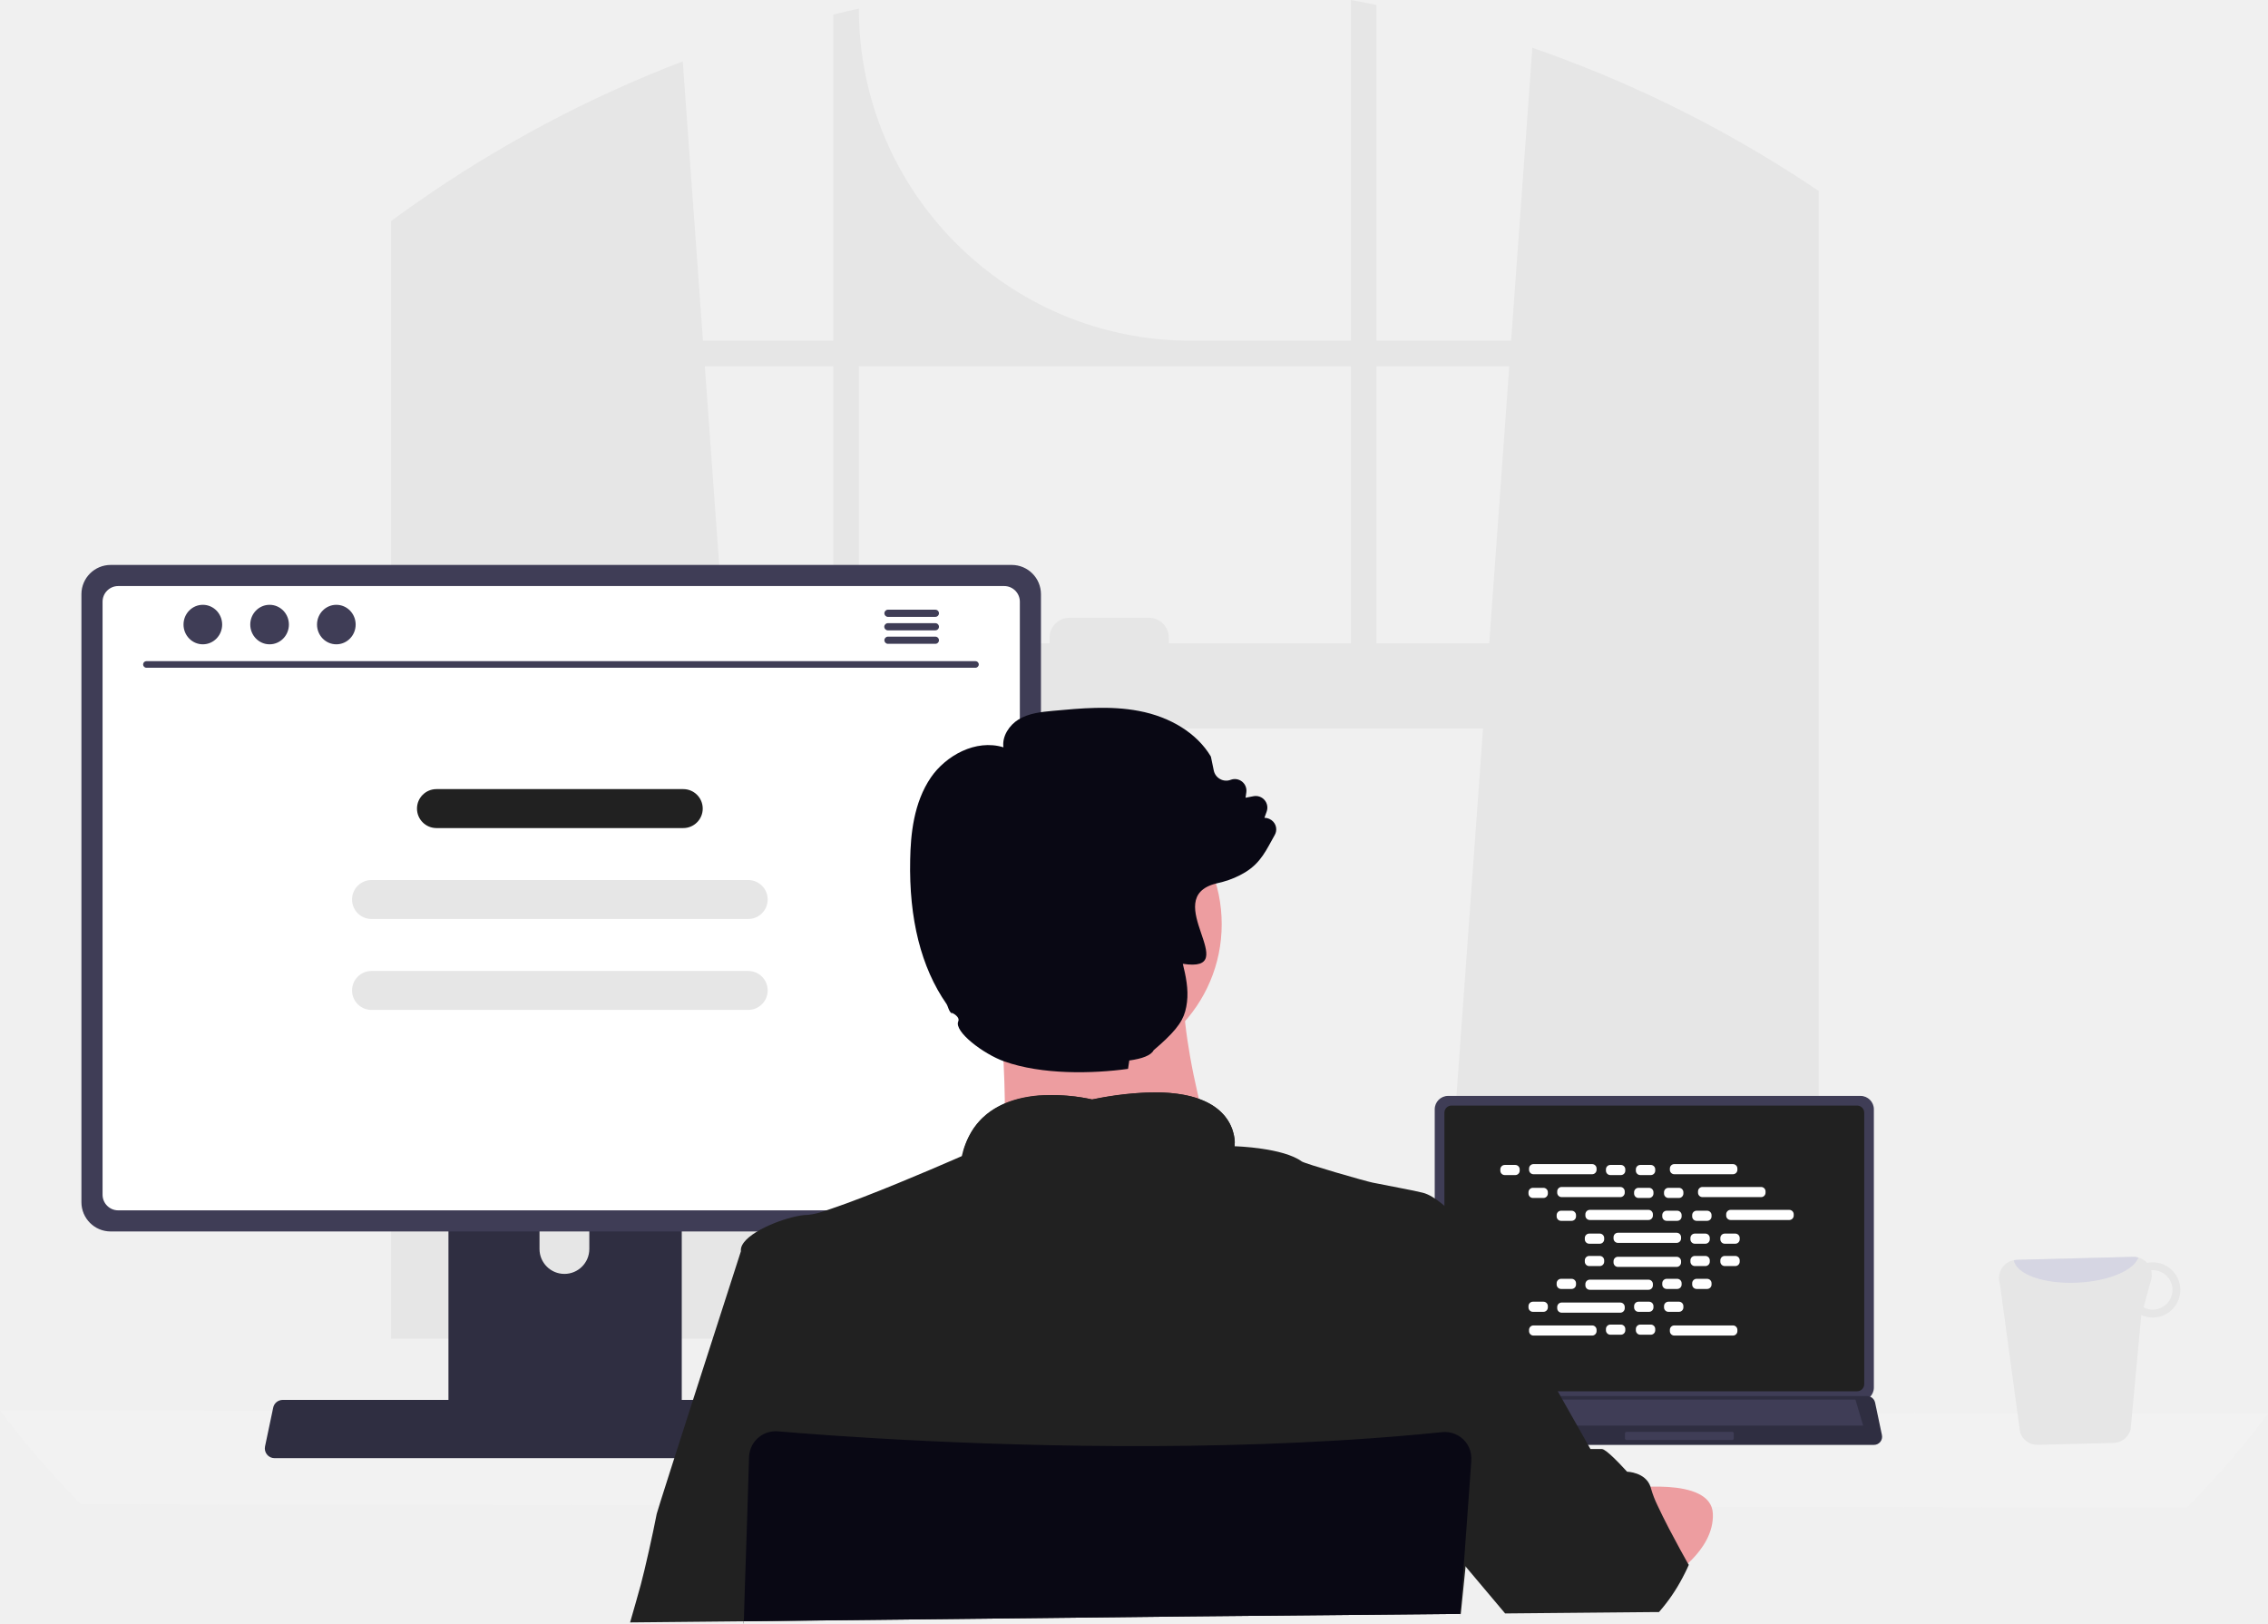
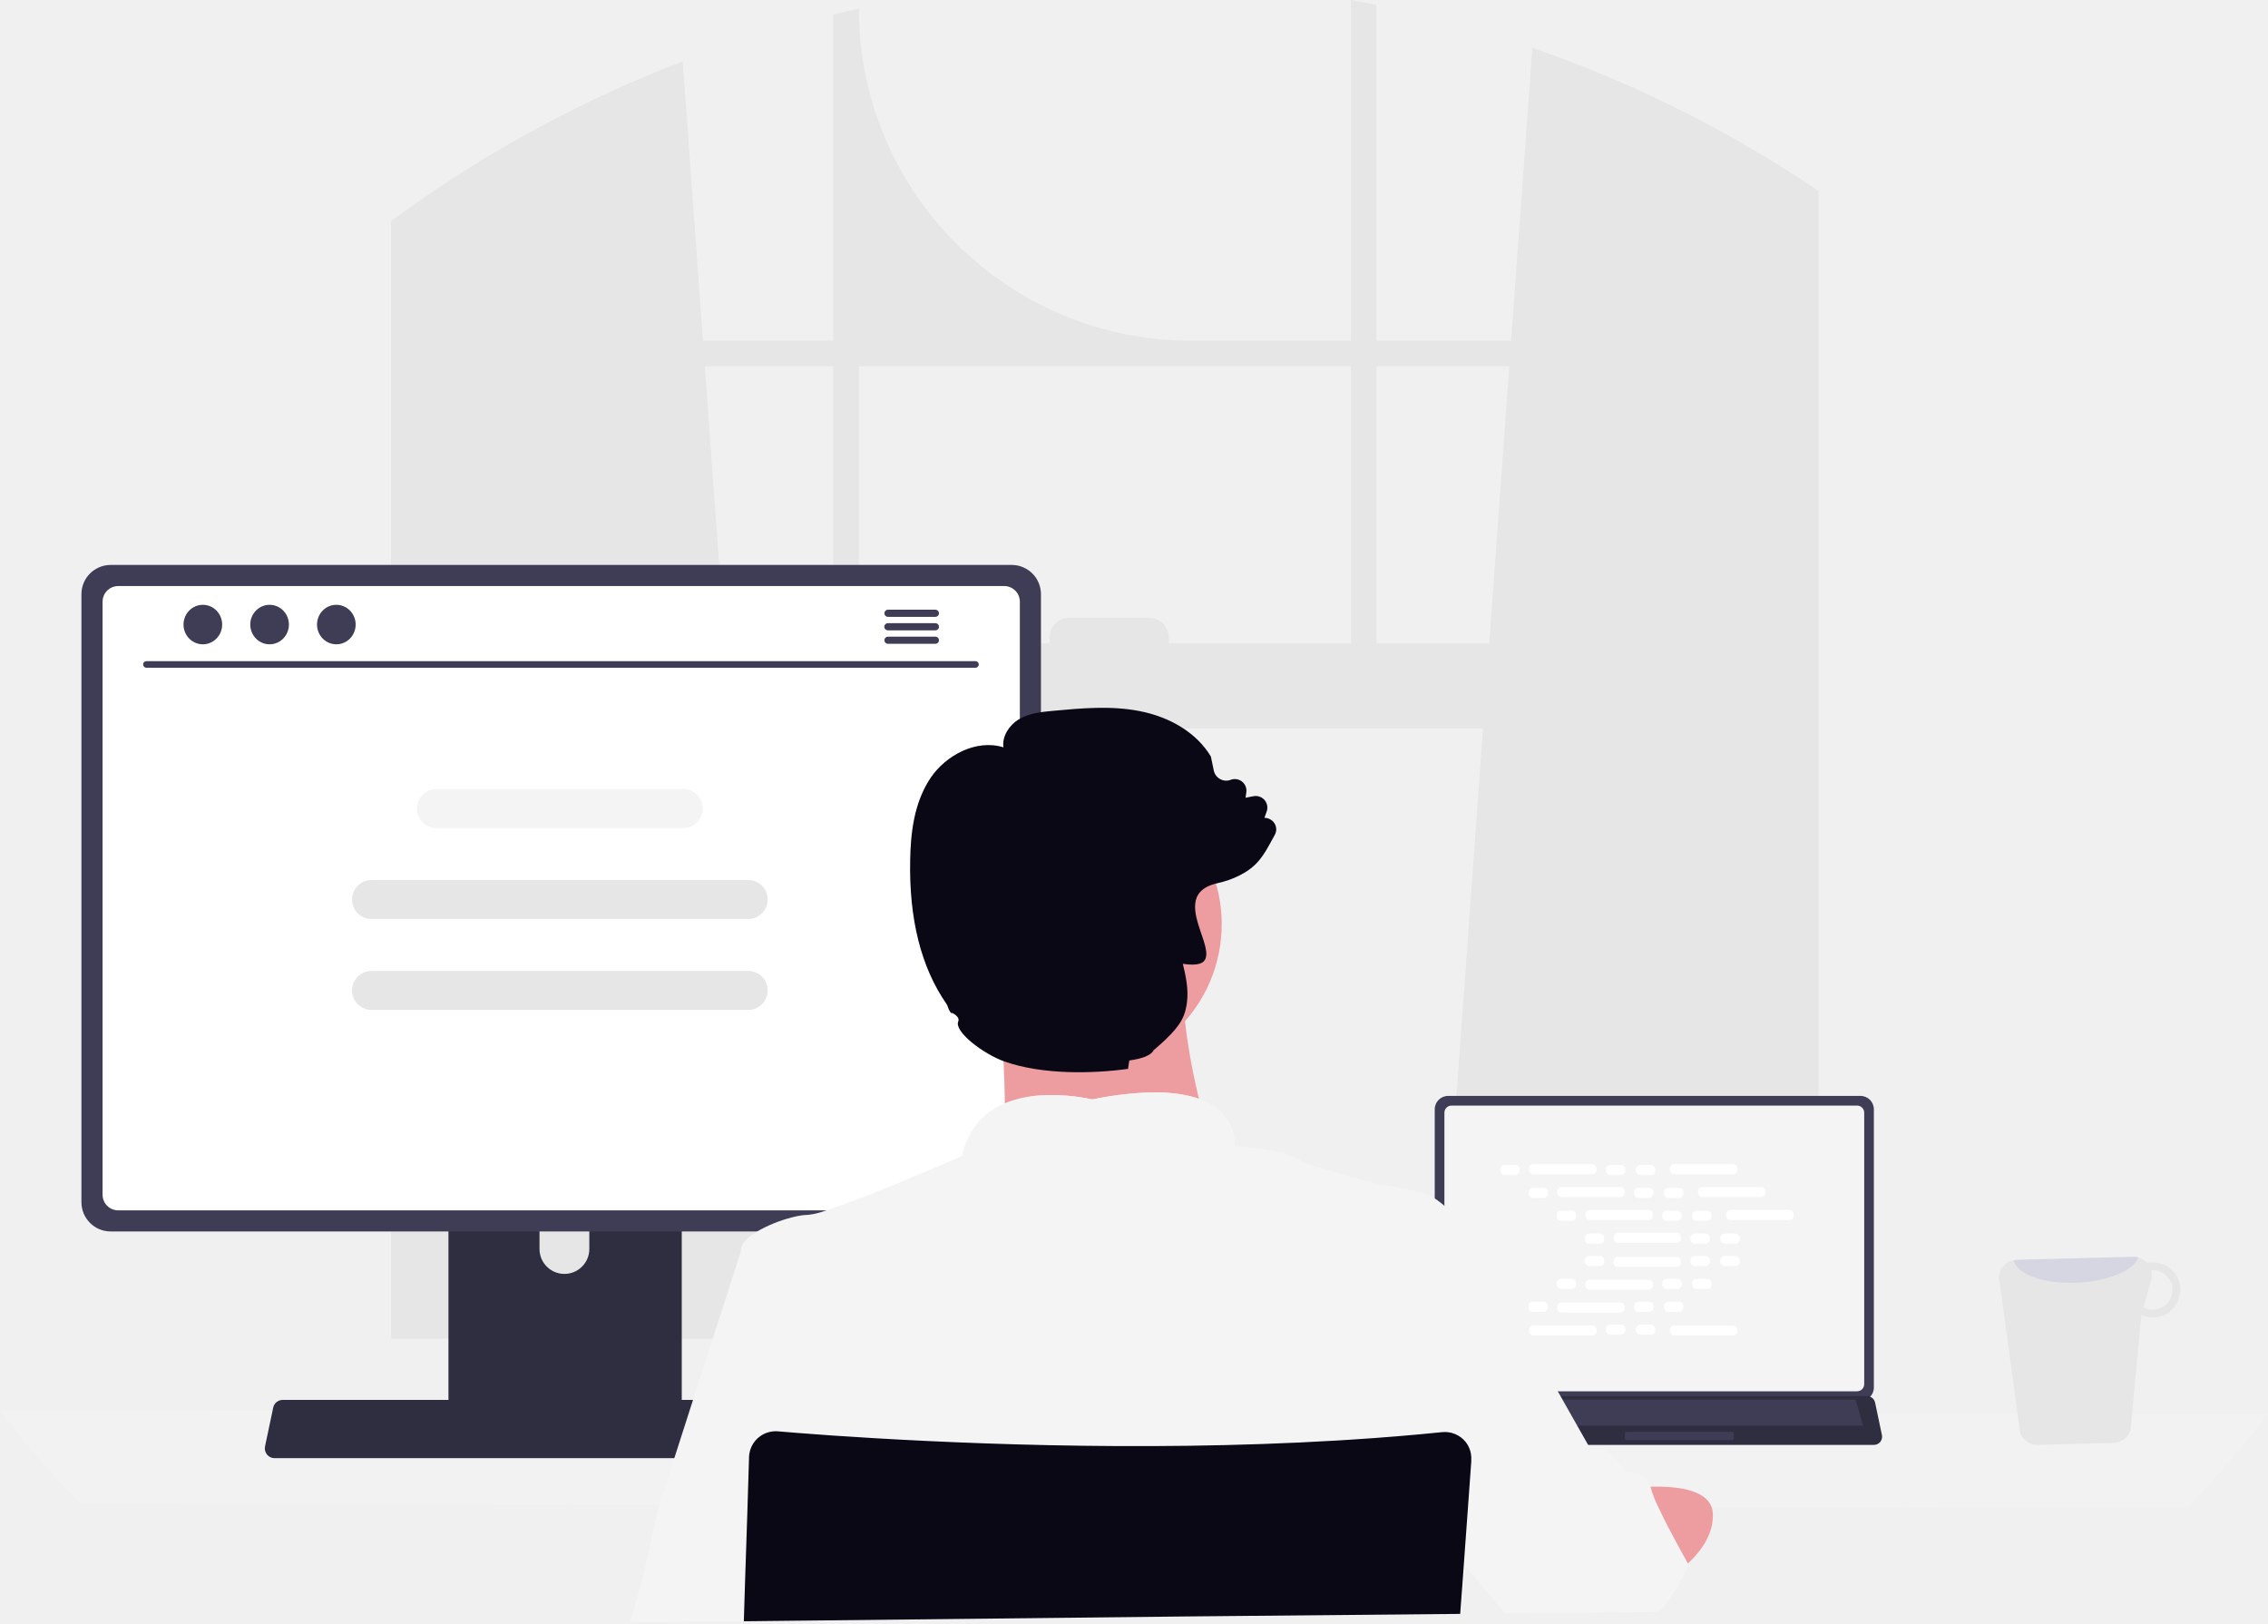
<svg xmlns="http://www.w3.org/2000/svg" width="800" height="572.62" viewBox="0 0 800 572.62" role="img" artist="Katerina Limpitsouni" source="https://undraw.co/">
  <g transform="translate(-28.583 -435)">
    <path d="M878.163,227.233c-1-.664-2-1.294-3-1.936a435.517,435.517,0,0,0-91.985-44.589l-7.491,103.335H728.2V165.624c-2.989-.618-6-1.2-9.014-1.752V284.043H662.753A117.137,117.137,0,0,1,545.616,166.906h0c-3.024.653-6.025,1.352-9.026,2.1V284.043H490.627l-7.136-98.536a436.225,436.225,0,0,0-93.851,49.858c-.5.344-1.008.7-1.5,1.042-2.531,1.775-5.028,3.585-7.514,5.418V636.049H516.089l-2.394-33.158L500.523,420.835H765.779L752.607,602.891l-2.394,33.158H884.176V231.219Q881.186,229.192,878.163,227.233ZM536.591,390.769H498.347l-7.067-97.7h45.311Zm182.595,0H654.953v-1.936a7.078,7.078,0,0,0-7.09-7.078H619.939a7.075,7.075,0,0,0-7.078,7.078v1.936H545.616v-97.7H719.186Zm9.014,0v-97.7h46.834l-7.067,97.7Z" transform="translate(-214.08 271.129)" fill="#e6e6e6" />
    <path d="M206.59,598.162a316.829,316.829,0,0,0,28.591,33.158L978,632.466a316.84,316.84,0,0,0,28.591-33.159Z" transform="translate(-178.007 334.261)" fill="#f2f2f2" />
    <path d="M702.02,506.061v98.163a4.721,4.721,0,0,0,4.718,4.718H852.2a4.722,4.722,0,0,0,4.718-4.718V506.061a4.724,4.724,0,0,0-4.718-4.713H706.738a4.724,4.724,0,0,0-4.718,4.713Z" transform="translate(-167.359 320.188)" fill="#3f3d56" />
-     <path d="M705,506.849v95.73a2.526,2.526,0,0,0,2.521,2.521h143.04a2.526,2.526,0,0,0,2.521-2.521v-95.73a2.527,2.527,0,0,0-2.521-2.527H707.521A2.527,2.527,0,0,0,705,506.849Z" transform="translate(-166.926 320.62)" fill="#212121" />
+     <path d="M705,506.849v95.73a2.526,2.526,0,0,0,2.521,2.521h143.04a2.526,2.526,0,0,0,2.521-2.521v-95.73a2.527,2.527,0,0,0-2.521-2.527H707.521A2.527,2.527,0,0,0,705,506.849Z" transform="translate(-166.926 320.62)" fill="#f4f4f5" />
    <path d="M699.446,609.93A2.829,2.829,0,0,0,701.672,611H857.433a2.866,2.866,0,0,0,2.8-3.454l-2.418-11.485a2.871,2.871,0,0,0-1.785-2.082,2.775,2.775,0,0,0-1.017-.192H704.08a2.776,2.776,0,0,0-1.017.192,2.871,2.871,0,0,0-1.785,2.082l-2.418,11.485a2.864,2.864,0,0,0,.585,2.389Z" transform="translate(-167.827 333.625)" fill="#2f2e41" />
    <rect width="4.797" height="2.878" rx="0.488" transform="translate(542.16 932.354) rotate(180)" fill="#3f3d56" />
    <rect width="4.797" height="2.878" rx="0.488" transform="translate(542.274 937.151) rotate(180)" fill="#3f3d56" />
    <path d="M.559,0H37.82a.559.559,0,0,1,.559.559v1.76a.559.559,0,0,1-.559.559H.559A.559.559,0,0,1,0,2.319V.559A.559.559,0,0,1,.559,0Z" transform="translate(640.14 942.909) rotate(180)" fill="#3f3d56" />
    <rect width="6.833" height="3.576" rx="1.561" transform="translate(557.798 845.887)" fill="#fff" />
    <rect width="6.833" height="3.576" rx="1.561" transform="translate(595.05 845.887)" fill="#fff" />
    <rect width="6.833" height="3.576" rx="1.561" transform="translate(605.604 845.887)" fill="#fff" />
    <rect width="23.819" height="3.576" rx="1.561" transform="translate(567.931 845.588)" fill="#fff" />
    <rect width="23.819" height="3.576" rx="1.561" transform="translate(617.599 845.588)" fill="#fff" />
    <rect width="6.833" height="3.576" rx="1.561" transform="translate(567.732 853.957)" fill="#fff" />
    <rect width="6.833" height="3.576" rx="1.561" transform="translate(604.983 853.957)" fill="#fff" />
    <rect width="6.833" height="3.576" rx="1.561" transform="translate(615.538 853.957)" fill="#fff" />
    <rect width="23.819" height="3.576" rx="1.561" transform="translate(577.865 853.659)" fill="#fff" />
    <rect width="23.819" height="3.576" rx="1.561" transform="translate(627.532 853.659)" fill="#fff" />
    <rect width="6.833" height="3.576" rx="1.561" transform="translate(577.666 862.029)" fill="#fff" />
    <rect width="6.833" height="3.576" rx="1.561" transform="translate(614.916 862.029)" fill="#fff" />
    <rect width="6.833" height="3.576" rx="1.561" transform="translate(625.471 862.029)" fill="#fff" />
    <rect width="23.819" height="3.576" rx="1.561" transform="translate(587.798 861.73)" fill="#fff" />
    <rect width="23.819" height="3.576" rx="1.561" transform="translate(637.466 861.73)" fill="#fff" />
    <rect width="6.833" height="3.576" rx="1.561" transform="translate(587.599 870.099)" fill="#fff" />
    <rect width="6.833" height="3.576" rx="1.561" transform="translate(624.85 870.099)" fill="#fff" />
    <rect width="6.833" height="3.576" rx="1.561" transform="translate(635.404 870.099)" fill="#fff" />
    <rect width="23.819" height="3.576" rx="1.561" transform="translate(597.732 869.801)" fill="#fff" />
    <rect width="6.833" height="3.576" rx="1.561" transform="translate(595.05 902.193)" fill="#fff" />
    <rect width="6.833" height="3.576" rx="1.561" transform="translate(605.604 902.193)" fill="#fff" />
    <rect width="23.819" height="3.576" rx="1.561" transform="translate(617.599 902.491)" fill="#fff" />
    <rect width="6.833" height="3.576" rx="1.561" transform="translate(557.798 902.193)" fill="#fff" />
    <rect width="23.819" height="3.576" rx="1.561" transform="translate(567.931 902.491)" fill="#fff" />
    <rect width="6.833" height="3.576" rx="1.561" transform="translate(567.732 894.122)" fill="#fff" />
    <rect width="6.833" height="3.576" rx="1.561" transform="translate(604.983 894.122)" fill="#fff" />
    <rect width="6.833" height="3.576" rx="1.561" transform="translate(615.538 894.122)" fill="#fff" />
    <rect width="23.819" height="3.576" rx="1.561" transform="translate(577.865 894.42)" fill="#fff" />
    <rect width="6.833" height="3.576" rx="1.561" transform="translate(577.666 886.051)" fill="#fff" />
    <rect width="6.833" height="3.576" rx="1.561" transform="translate(614.916 886.051)" fill="#fff" />
    <rect width="6.833" height="3.576" rx="1.561" transform="translate(625.471 886.051)" fill="#fff" />
    <rect width="23.819" height="3.576" rx="1.561" transform="translate(587.798 886.349)" fill="#fff" />
    <rect width="6.833" height="3.576" rx="1.561" transform="translate(587.599 877.98)" fill="#fff" />
    <rect width="6.833" height="3.576" rx="1.561" transform="translate(624.85 877.98)" fill="#fff" />
    <rect width="6.833" height="3.576" rx="1.561" transform="translate(635.404 877.98)" fill="#fff" />
    <rect width="23.819" height="3.576" rx="1.561" transform="translate(597.732 878.278)" fill="#fff" />
    <path d="M398.28,501.855V619.324h82.295V501.855a3.949,3.949,0,0,0-2.783-3.78,3.636,3.636,0,0,0-1.18-.183H402.254A3.967,3.967,0,0,0,398.28,501.855ZM430.4,542.218a8.785,8.785,0,1,1,17.57,0v13.63a8.785,8.785,0,1,1-17.57,0Z" transform="translate(-211.513 319.685)" fill="#2f2e41" />
    <path d="M398.06,600.632V611.96a2.229,2.229,0,0,0,2.211,2.222h78.378a2.222,2.222,0,0,0,2.211-2.222V600.632Z" transform="translate(-211.545 334.62)" fill="#3f3d56" />
    <path d="M285.25,348.139V562.621a10.316,10.316,0,0,0,10.308,10.308H613.4a10.316,10.316,0,0,0,10.308-10.308V348.139a10.322,10.322,0,0,0-10.308-10.3H295.558a10.321,10.321,0,0,0-10.308,10.3Z" transform="translate(-227.944 296.419)" fill="#3f3d56" />
    <path d="M291.76,349.863V559.03a5.519,5.519,0,0,0,5.509,5.509H609.806a5.519,5.519,0,0,0,5.509-5.509V349.863a5.521,5.521,0,0,0-5.509-5.521H297.269A5.521,5.521,0,0,0,291.76,349.863Z" transform="translate(-226.998 297.364)" fill="#fff" />
    <path d="M342.5,614.239a3.377,3.377,0,0,0,2.657,1.271H531.094a3.422,3.422,0,0,0,3.344-4.123l-2.886-13.71a3.428,3.428,0,0,0-2.13-2.485,3.313,3.313,0,0,0-1.214-.229H348.03a3.316,3.316,0,0,0-1.214.229,3.427,3.427,0,0,0-2.13,2.485l-2.886,13.71A3.419,3.419,0,0,0,342.5,614.239Z" transform="translate(-219.734 333.796)" fill="#2f2e41" />
    <path d="M597.848,369.794H305.409a1.163,1.163,0,1,1,0-2.326h292.44a1.163,1.163,0,1,1,0,2.326Z" transform="translate(-225.183 300.726)" fill="#3f3d56" />
    <ellipse cx="6.815" cy="6.967" rx="6.815" ry="6.967" transform="translate(93.317 648.321)" fill="#3f3d56" />
    <ellipse cx="6.815" cy="6.967" rx="6.815" ry="6.967" transform="translate(116.861 648.321)" fill="#3f3d56" />
    <ellipse cx="6.815" cy="6.967" rx="6.815" ry="6.967" transform="translate(140.405 648.321)" fill="#3f3d56" />
    <path d="M0,0H138.582l2.729,9.163H0Z" transform="translate(544.477 928.654)" fill="#3f3d56" />
    <path d="M550.486,351.622H533.763a1.266,1.266,0,0,0,0,2.531h16.722a1.266,1.266,0,1,0,0-2.531Z" transform="translate(-191.998 298.422)" fill="#3f3d56" />
    <path d="M550.489,355.772H533.767a1.266,1.266,0,1,0,0,2.532h16.722a1.266,1.266,0,1,0,0-2.531Z" transform="translate(-192.002 299.025)" fill="#3f3d56" />
    <path d="M550.486,359.922H533.763a1.266,1.266,0,0,0,0,2.531h16.722a1.266,1.266,0,1,0,0-2.531Z" transform="translate(-191.998 299.629)" fill="#3f3d56" />
    <g transform="translate(733.68 878.293)">
      <path d="M900.245,605.468a6.468,6.468,0,0,0,6.233,4.366l26.706-.687a6.38,6.38,0,0,0,6.029-4.695l3.779-40.411a9.873,9.873,0,0,0,4.272.878,9.739,9.739,0,0,0-.489-19.472,8.249,8.249,0,0,0-1.75.182,6.6,6.6,0,0,0-4.913-2.12l-41.079,1.061a5.89,5.89,0,0,0-1.013.126,6.416,6.416,0,0,0-4.912,8.331Zm43.522-44.17,2.689-9.63a6.557,6.557,0,0,0,.021-3.4c.13,0,.246-.062.376-.062a6.966,6.966,0,1,1,.326,13.929A6.556,6.556,0,0,1,943.767,561.3Z" transform="translate(-892.779 -543.508)" fill="#e6e6e6" />
      <path d="M897.978,544.7c.875,5,10.715,8.522,22.546,7.911,10.88-.5,19.776-4.322,21.406-8.849a6.072,6.072,0,0,0-1.859-.248l-41.079,1.061a5.9,5.9,0,0,0-1.013.126Z" transform="translate(-892.737 -543.508)" fill="#d6d6e3" />
    </g>
    <g transform="translate(250.837 684.649)">
      <path d="M608.259,538.318s-88.873,10.718-80.387,0c3.073-3.877,3.921-15.363,3.751-28.448-.054-3.975-.2-8.092-.4-12.192-.983-19.65-3.349-38.854-3.349-38.854s77.708-36.621,68.776-7.592c-3.573,11.728-2.4,28.2.313,43.659.795,4.511,1.715,8.932,2.68,13.13A307.827,307.827,0,0,0,608.259,538.318Z" transform="translate(-399.458 -372.022)" fill="#ed9da0" />
-       <path d="M424.283,703.042v-.75l156.862-1.706,95.572-.893h.268l-.1,1.322.134-1.322h.17v-.152l1.224-12.013.464-4.546.143-1.42.125-1.188,5.52-18.409,5.52-18.382,4.645-15.479,7.092-23.652s-4.019-9.379-6.252-12.058-11-21.856-11-21.856-12.523-17.292-20.856-19.382c-3.492-.893-10.388-2.081-17.712-3.573-2.742-.554-23.758-6.624-25.009-7.467-6.565-4.814-23.018-5.359-23.652-5.359h0a.382.382,0,0,1,0-.063v-.08a9.146,9.146,0,0,0,0-1.125,7.175,7.175,0,0,0-.08-1.25,1.127,1.127,0,0,0-.063-.447c-.045-.322-.1-.661-.179-1.018a4.473,4.473,0,0,0-.107-.473,15.378,15.378,0,0,0-1.117-3.117c-.063-.143-.143-.295-.214-.438a16.294,16.294,0,0,0-1.518-2.349c-.116-.152-.241-.313-.375-.464a17.487,17.487,0,0,0-2.43-2.358c-.241-.188-.491-.384-.75-.563a4.172,4.172,0,0,0-.456-.322l-.795-.518-.741-.429c-.652-.357-1.34-.706-2.09-1.036-.232-.107-.482-.205-.732-.3s-.643-.25-.974-.375h-.054l-.67-.268c-.509-.17-1.027-.322-1.572-.473l-.831-.214-.893-.205-.893-.188c-.893-.179-1.849-.339-2.849-.464l-1.018-.125-1.045-.107-1.081-.089-1.536-.089-1.786-.063a111.389,111.389,0,0,0-23.448,2.494,64.549,64.549,0,0,0-16.3-1.5h-.777l-.893.054H528.6l-1.152.107a8.563,8.563,0,0,0-1.161.134c-.384.054-.786.1-1.17.161l-.589.1c-.581.1-1.17.205-1.786.33q-.295.054-.589.134c-.777.17-1.554.375-2.322.607-.384.107-.768.232-1.152.366-.2.054-.384.125-.572.2l-.572.205-.563.223-.67.268c-.339.143-.67.295-1,.456-.188.08-.375.17-.554.268s-.366.179-.536.277a24.783,24.783,0,0,0-5.547,3.912l-.456.438-.447.456c-.152.152-.295.313-.438.473a21.268,21.268,0,0,0-1.626,2.01c-.143.188-.277.375-.411.572a23.843,23.843,0,0,0-1.536,2.608c-.116.214-.223.438-.33.652a29.205,29.205,0,0,0-1.786,4.689q-.25.893-.456,1.786s-18.909,8.343-34.593,14.381c-4.171,1.608-8.1,3.064-11.388,4.162-.956.321-1.849.616-2.68.893a23.849,23.849,0,0,1-5.582,1.286,17.553,17.553,0,0,0-2.68.25c-7.208,1.17-19.561,6.252-20.91,11.353a3.294,3.294,0,0,0-.089,1.25s-29.377,90.954-29.7,92.624c-1.3,6.806-4.2,19.766-5.627,25.009-1.063,3.912-2.608,9.271-3.671,12.951a1.253,1.253,0,0,1-.089.313l40.042-.393v.75h.125Z" transform="translate(-384.17 -380.107)" fill="#212121" />
-       <path d="M611.55,533.527c-25.9,4.77-74.671,3.742-95.75,3.019,7.726-27.689,45.4-18.275,45.4-18.275C607.835,508.964,611.407,528.275,611.55,533.527Z" transform="translate(-398.229 -380.111)" fill="#212121" />
+       <path d="M424.283,703.042v-.75l156.862-1.706,95.572-.893h.268l-.1,1.322.134-1.322h.17v-.152l1.224-12.013.464-4.546.143-1.42.125-1.188,5.52-18.409,5.52-18.382,4.645-15.479,7.092-23.652s-4.019-9.379-6.252-12.058-11-21.856-11-21.856-12.523-17.292-20.856-19.382c-3.492-.893-10.388-2.081-17.712-3.573-2.742-.554-23.758-6.624-25.009-7.467-6.565-4.814-23.018-5.359-23.652-5.359h0a.382.382,0,0,1,0-.063v-.08a9.146,9.146,0,0,0,0-1.125,7.175,7.175,0,0,0-.08-1.25,1.127,1.127,0,0,0-.063-.447c-.045-.322-.1-.661-.179-1.018a4.473,4.473,0,0,0-.107-.473,15.378,15.378,0,0,0-1.117-3.117c-.063-.143-.143-.295-.214-.438a16.294,16.294,0,0,0-1.518-2.349c-.116-.152-.241-.313-.375-.464a17.487,17.487,0,0,0-2.43-2.358c-.241-.188-.491-.384-.75-.563a4.172,4.172,0,0,0-.456-.322l-.795-.518-.741-.429c-.652-.357-1.34-.706-2.09-1.036-.232-.107-.482-.205-.732-.3s-.643-.25-.974-.375h-.054l-.67-.268c-.509-.17-1.027-.322-1.572-.473l-.831-.214-.893-.205-.893-.188c-.893-.179-1.849-.339-2.849-.464l-1.018-.125-1.045-.107-1.081-.089-1.536-.089-1.786-.063a111.389,111.389,0,0,0-23.448,2.494,64.549,64.549,0,0,0-16.3-1.5h-.777l-.893.054H528.6l-1.152.107a8.563,8.563,0,0,0-1.161.134c-.384.054-.786.1-1.17.161l-.589.1c-.581.1-1.17.205-1.786.33q-.295.054-.589.134c-.777.17-1.554.375-2.322.607-.384.107-.768.232-1.152.366-.2.054-.384.125-.572.2l-.572.205-.563.223-.67.268c-.339.143-.67.295-1,.456-.188.08-.375.17-.554.268s-.366.179-.536.277a24.783,24.783,0,0,0-5.547,3.912l-.456.438-.447.456c-.152.152-.295.313-.438.473a21.268,21.268,0,0,0-1.626,2.01c-.143.188-.277.375-.411.572a23.843,23.843,0,0,0-1.536,2.608c-.116.214-.223.438-.33.652a29.205,29.205,0,0,0-1.786,4.689q-.25.893-.456,1.786s-18.909,8.343-34.593,14.381c-4.171,1.608-8.1,3.064-11.388,4.162-.956.321-1.849.616-2.68.893a23.849,23.849,0,0,1-5.582,1.286,17.553,17.553,0,0,0-2.68.25c-7.208,1.17-19.561,6.252-20.91,11.353a3.294,3.294,0,0,0-.089,1.25s-29.377,90.954-29.7,92.624c-1.3,6.806-4.2,19.766-5.627,25.009-1.063,3.912-2.608,9.271-3.671,12.951a1.253,1.253,0,0,1-.089.313l40.042-.393v.75h.125Z" transform="translate(-384.17 -380.107)" fill="#f4f4f5" />
+       <path d="M611.55,533.527c-25.9,4.77-74.671,3.742-95.75,3.019,7.726-27.689,45.4-18.275,45.4-18.275C607.835,508.964,611.407,528.275,611.55,533.527Z" transform="translate(-398.229 -380.111)" fill="#f4f4f5" />
      <path d="M776.94,672.225s30.511-4.689,31.11,8.709-15.559,22.758-15.559,22.758Z" transform="translate(-426.121 -396.736)" fill="#ed9da0" />
-       <path d="M791.874,692.2s-.795,1.893-2.26,4.636a61.634,61.634,0,0,1-8.039,11.763l-.241.259h-1.447l-51.573.473h-1.233l-.152-.179-10-11.87-3.769-4.475-.152-.188-.321-.375-.179-.214-.232-.277-7.333-8.7,2.68-11.165,4.564-18.811.116-.456.893-3.573.634-2.68,2.126-8.735,7.288-30.056,12.951,6.7L749.85,638.4l7.333,12.951H761.2c.759,0,2.5,1.465,4.252,3.153.625.6,1.25,1.233,1.786,1.786,1.59,1.643,2.849,3.055,2.849,3.055s6.511.143,8.262,5.27a6.249,6.249,0,0,1,.223.759,35.994,35.994,0,0,0,2.26,5.859c1.152,2.51,2.6,5.359,4.064,8.208,2.724,5.225,5.493,10.2,6.511,12l.125.223Z" transform="translate(-418.431 -389.916)" fill="#212121" />
+       <path d="M791.874,692.2s-.795,1.893-2.26,4.636a61.634,61.634,0,0,1-8.039,11.763l-.241.259h-1.447l-51.573.473h-1.233l-.152-.179-10-11.87-3.769-4.475-.152-.188-.321-.375-.179-.214-.232-.277-7.333-8.7,2.68-11.165,4.564-18.811.116-.456.893-3.573.634-2.68,2.126-8.735,7.288-30.056,12.951,6.7L749.85,638.4l7.333,12.951H761.2c.759,0,2.5,1.465,4.252,3.153.625.6,1.25,1.233,1.786,1.786,1.59,1.643,2.849,3.055,2.849,3.055s6.511.143,8.262,5.27a6.249,6.249,0,0,1,.223.759,35.994,35.994,0,0,0,2.26,5.859c1.152,2.51,2.6,5.359,4.064,8.208,2.724,5.225,5.493,10.2,6.511,12l.125.223Z" transform="translate(-418.431 -389.916)" fill="#f4f4f5" />
      <path d="M429.08,717.336v-.75l156.862-1.706,95.572-.893h.268v-.152l.893-12,.384-5.359,1.465-20.2,1.152-15.988v-.393a9.484,9.484,0,0,0-.1-2.206.269.269,0,0,0,0-.089,9.282,9.282,0,0,0-1.786-4.144,9.414,9.414,0,0,0-8.414-3.573c-10.817,1.108-21.74,1.992-32.673,2.68-1.492.107-2.983.2-4.466.277-70.509,4.189-140.383.795-178.192-1.786l-2.68-.2c-6.547-.465-12.022-.893-16.238-1.259a9.414,9.414,0,0,0-10.039,7.619,9.827,9.827,0,0,0-.161,1.465l-.607,19.793-.831,25.072-.393,12.826v1Z" transform="translate(-388.967 -394.4)" fill="#090814" />
      <ellipse cx="51.737" cy="51.737" rx="51.737" ry="51.737" transform="translate(105.21 24.575)" fill="#ed9da0" />
      <path d="M670.988,405.522a4.365,4.365,0,0,0-3.123-1.382l.778-2.16a4.1,4.1,0,0,0-4.6-5.457l-2.833.546.267-1.893a4.1,4.1,0,0,0-5.492-4.435,4.373,4.373,0,0,1-3.762-.267,4.466,4.466,0,0,1-2.229-3.031l-.987-4.76-.1-.255c-4.807-8.012-14.049-13.84-25.359-15.977-10.067-1.916-20.389-.94-30.34-.023-3.948.372-8.406.79-12.122,3.065-3.158,1.951-5.829,5.852-5.283,9.788-9.811-3.007-20.331,3-25.544,10.566-6.177,9.01-7.187,20.3-7.35,29.12-.441,20.877,3.867,37.957,12.772,50.775.65.929.813,2.868,2.1,3.518l-.267-.43c1.44.72,2.9,1.881,2.357,3.123-1.567,3.576,8.848,11.483,16.186,14.1,13.388,4.772,31.187,4.366,43.7,2.647l.441-2.961c4.517-.615,7.7-1.788,8.592-3.623,1.579-1.347,2.926-2.554,4.1-3.669l.012-.012c.023-.023.07-.058.093-.081,5.655-5.422,6.967-8.511,7.559-13.213.569-4.61-.441-9.289-1.475-13.5,21.759,3.367-8.569-23.176,11.7-28.308a6.308,6.308,0,0,1,.708-.174c.592-.139,1.184-.279,1.753-.441a30.7,30.7,0,0,0,7.8-3.332c5.666-3.448,7.536-8.023,10.462-13.178a3.978,3.978,0,0,0-.522-4.679Z" transform="translate(-444.113 -365.348)" fill="#090814" />
    </g>
    <g transform="translate(152.761 713.325)">
-       <path d="M6.872,0H93.92a6.872,6.872,0,1,1,0,13.744H6.872A6.872,6.872,0,0,1,6.872,0Z" transform="translate(22.907 0)" fill="#212121" />
+       <path d="M6.872,0H93.92a6.872,6.872,0,1,1,0,13.744H6.872A6.872,6.872,0,0,1,6.872,0Z" transform="translate(22.907 0)" fill="#f4f4f5" />
      <path d="M6.872,0H139.735a6.872,6.872,0,0,1,0,13.744H6.872A6.872,6.872,0,0,1,6.872,0Z" transform="translate(0 32.07)" fill="#e6e6e6" />
      <path d="M6.872,0H139.735a6.872,6.872,0,0,1,0,13.744H6.872A6.872,6.872,0,0,1,6.872,0Z" transform="translate(0 64.141)" fill="#e6e6e6" />
    </g>
  </g>
</svg>
